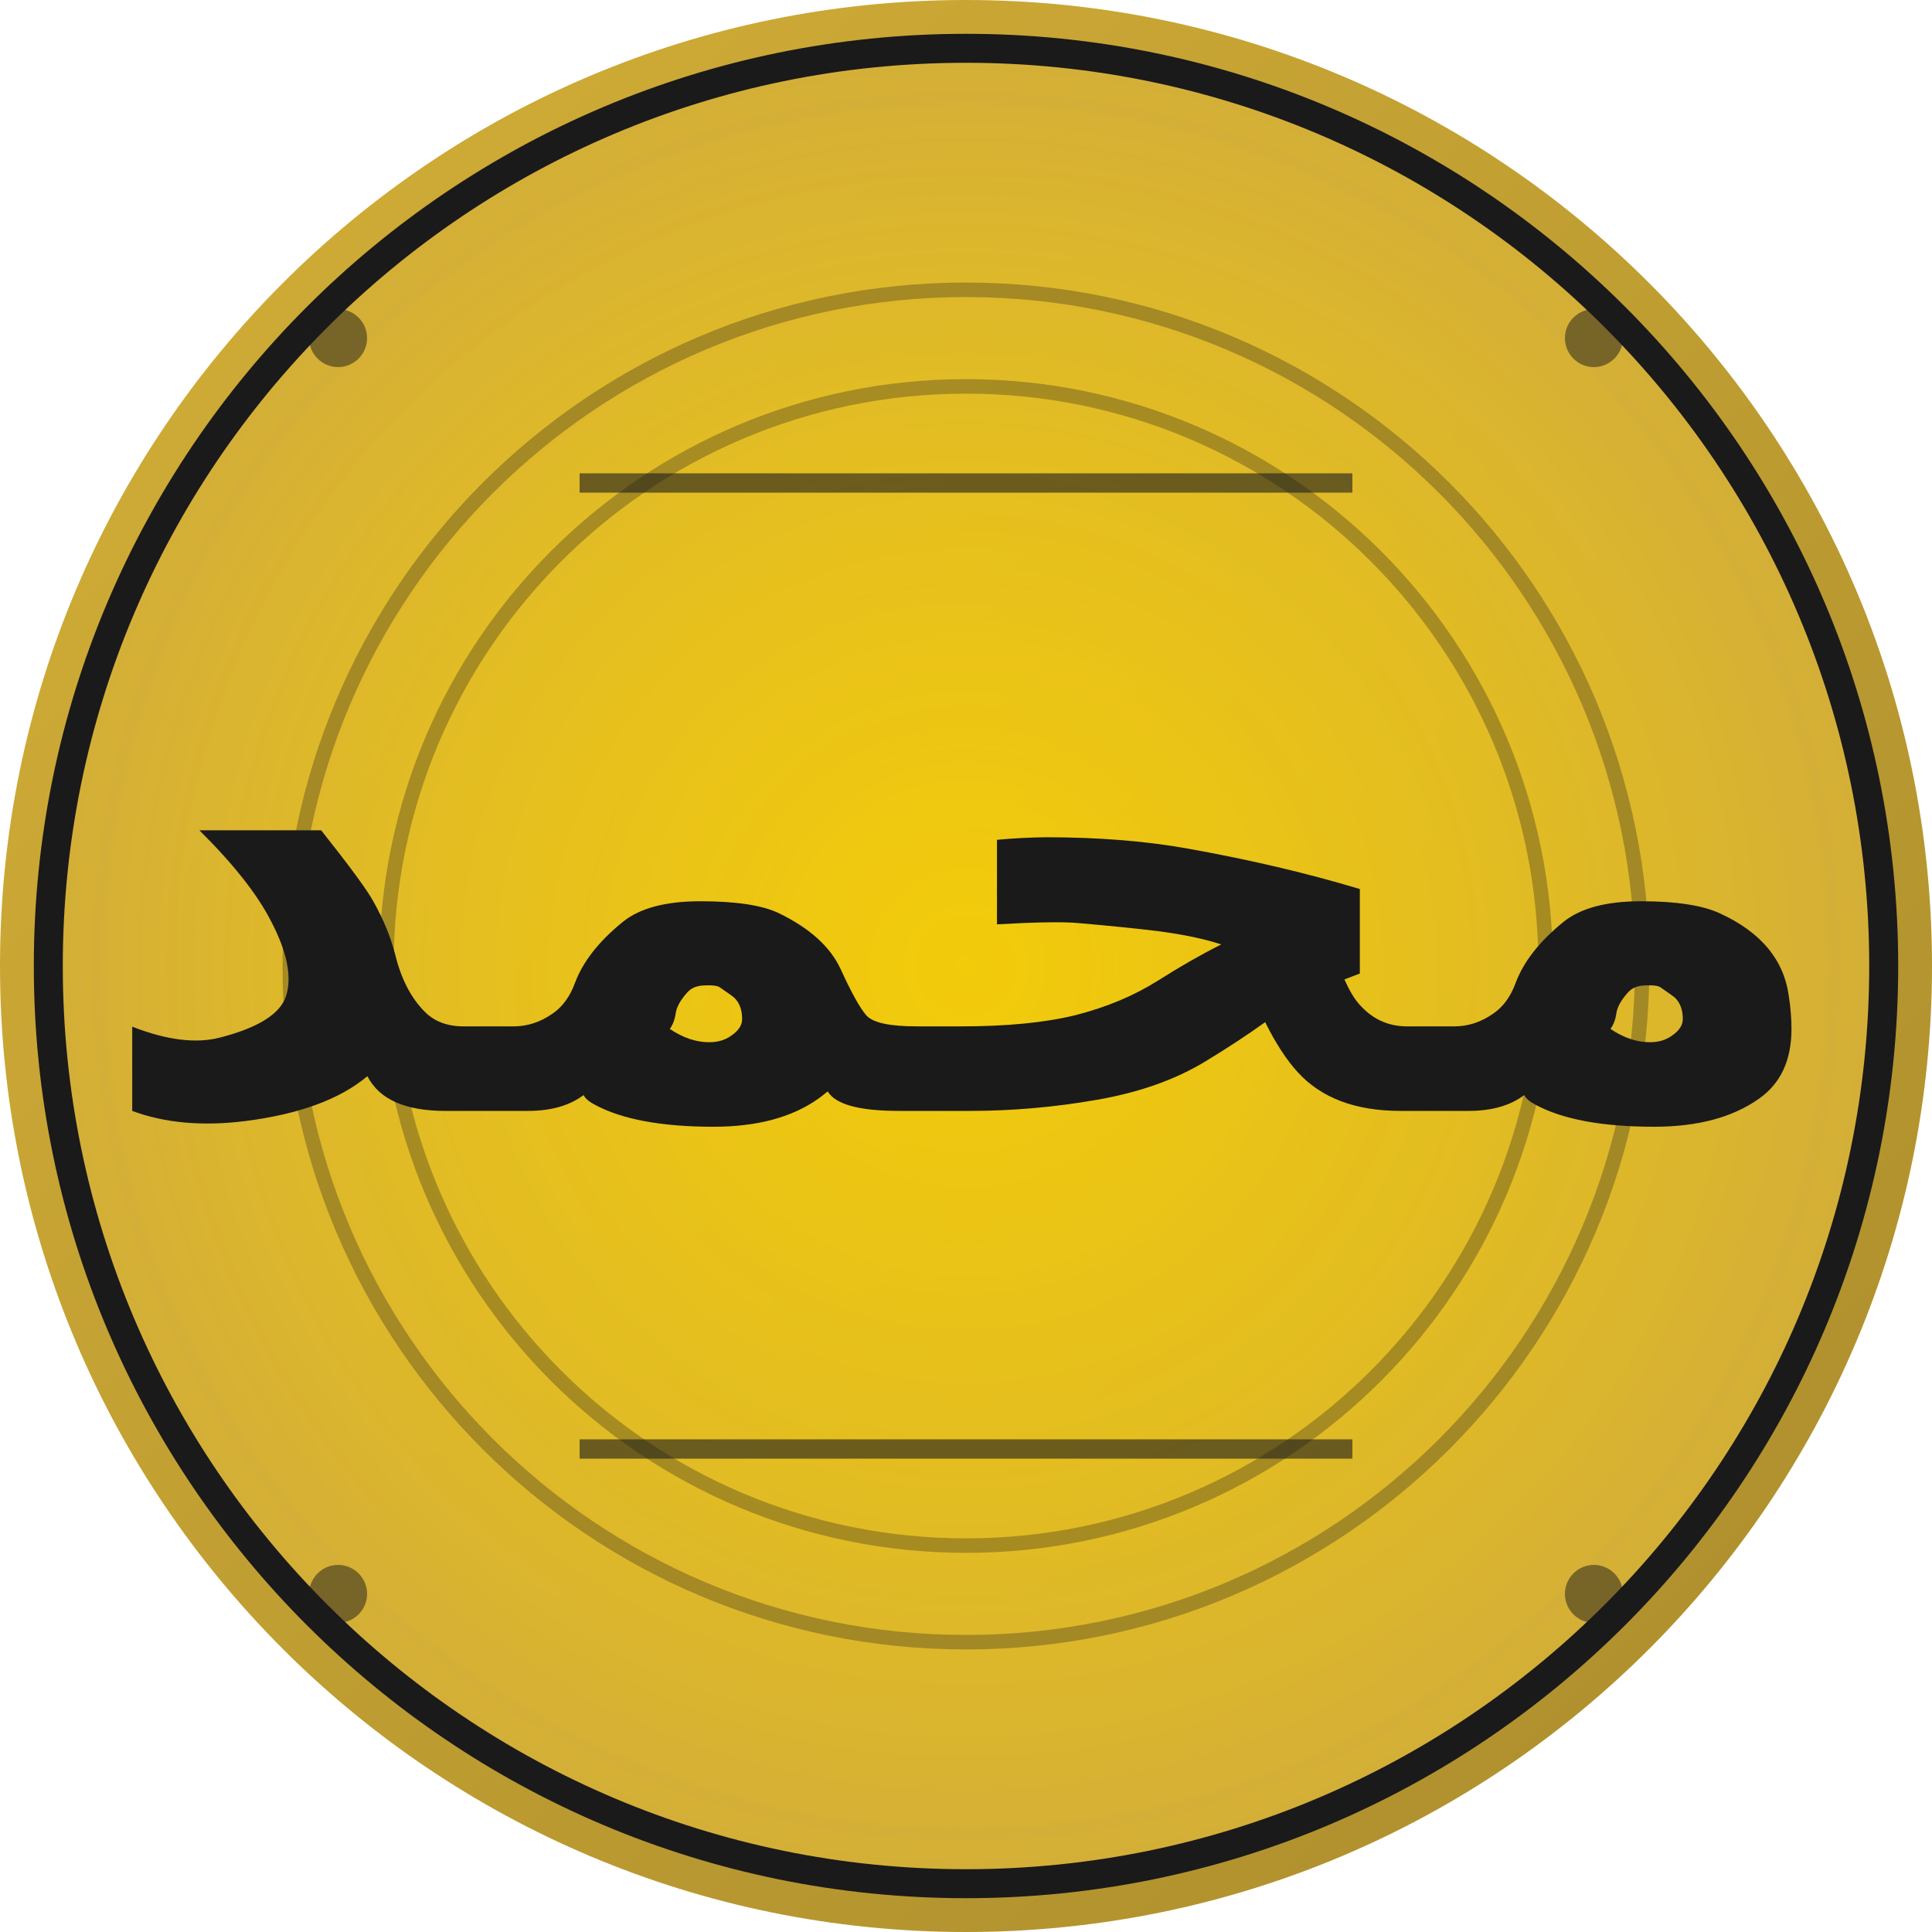
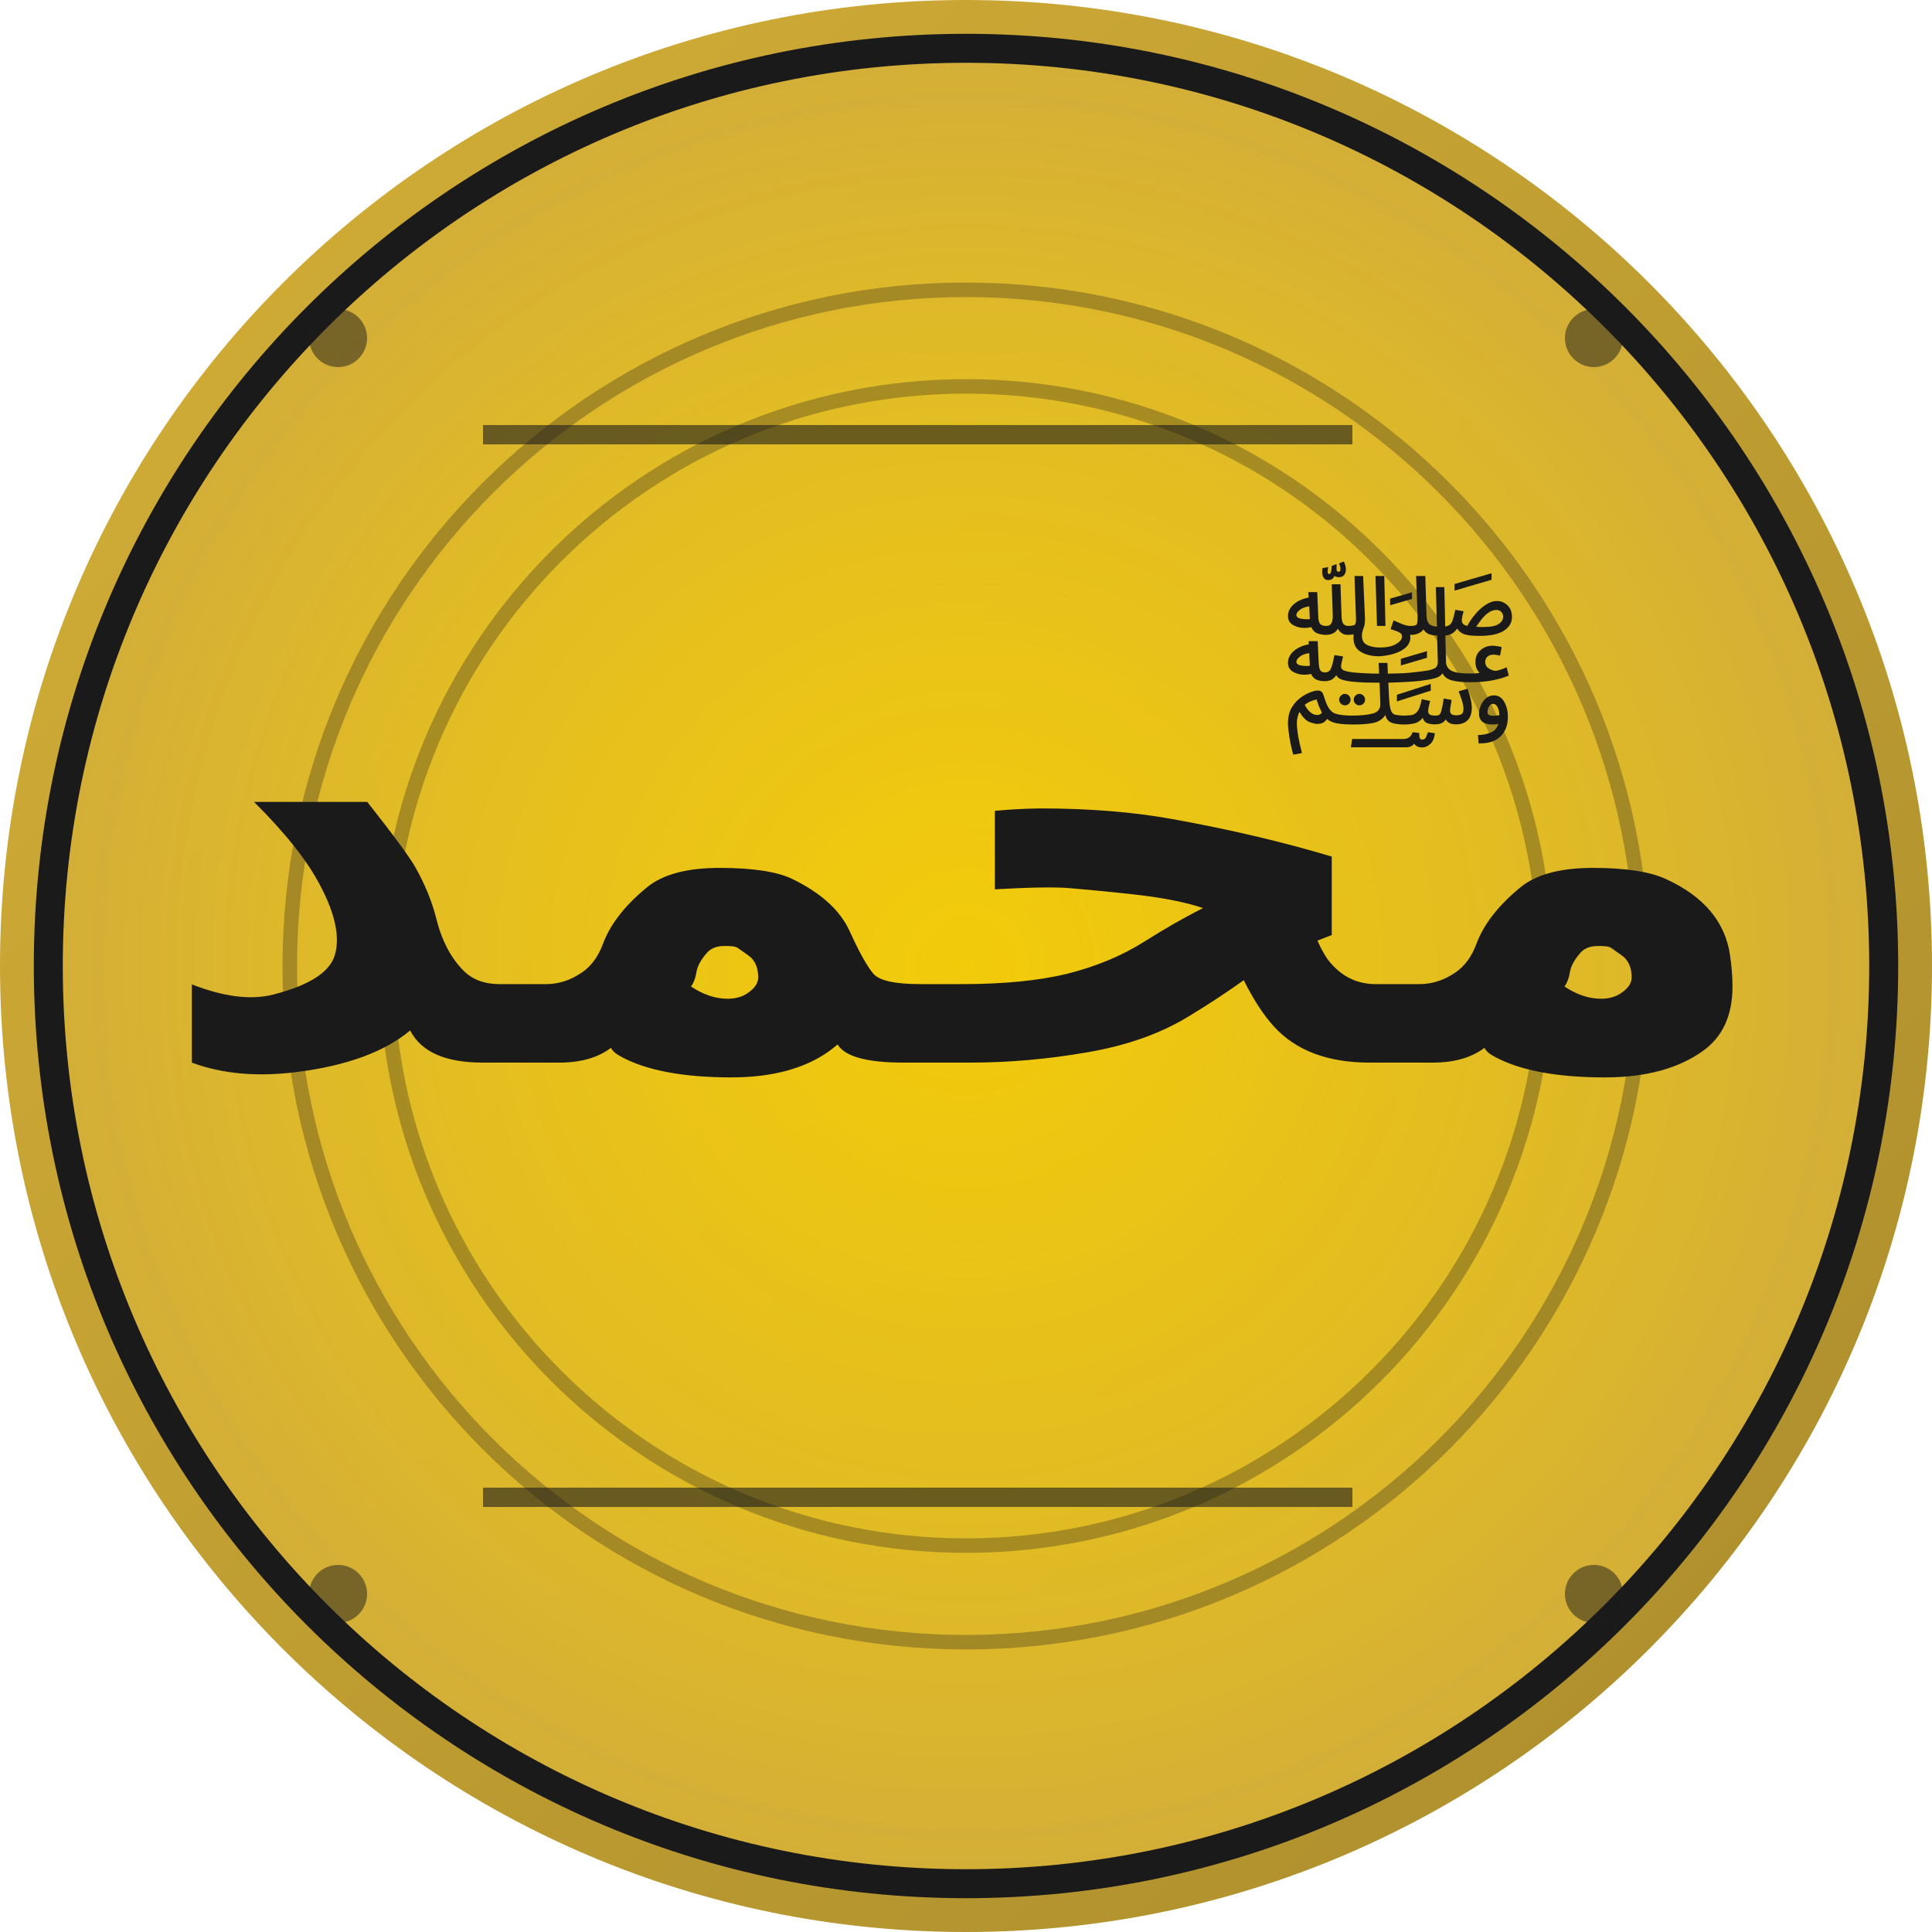
<svg xmlns="http://www.w3.org/2000/svg" viewBox="0 0 200 200" width="200" height="200">
  <defs>
    <linearGradient id="bgGradient" x1="0%" y1="0%" x2="100%" y2="100%">
      <stop offset="0%" style="stop-color:#d4af37;stop-opacity:1" />
      <stop offset="100%" style="stop-color:#aa8c2c;stop-opacity:1" />
    </linearGradient>
    <radialGradient id="centerGlow" cx="50%" cy="50%" r="50%">
      <stop offset="0%" style="stop-color:#ffd700;stop-opacity:0.8" />
      <stop offset="100%" style="stop-color:#d4af37;stop-opacity:1" />
    </radialGradient>
  </defs>
  <circle cx="100" cy="100" r="100" fill="url(#bgGradient)" />
  <circle cx="100" cy="100" r="95" fill="url(#centerGlow)" />
  <circle cx="100" cy="100" r="95" fill="none" stroke="#1a1a1a" stroke-width="3" />
  <circle cx="100" cy="100" r="90" fill="none" stroke="#d4af37" stroke-width="1" />
  <g fill="none" stroke="#1a1a1a" stroke-width="1.5" opacity="0.3">
    <circle cx="100" cy="100" r="70" />
    <circle cx="100" cy="100" r="60" />
  </g>
-   <text x="100" y="115" font-family="Arial, sans-serif" font-size="70" font-weight="bold" text-anchor="middle" fill="#1a1a1a" direction="rtl" style="font-family: 'Traditional Arabic', 'Simplified Arabic', Arial; letter-spacing: 0px;">
+   <text x="100" y="110" font-family="Arial, sans-serif" font-size="65" font-weight="bold" text-anchor="middle" fill="#1a1a1a" direction="rtl" style="font-family: 'Traditional Arabic', 'Simplified Arabic', Arial; letter-spacing: 0px;">
    محمد
  </text>
-   <line x1="60" y1="50" x2="140" y2="50" stroke="#1a1a1a" stroke-width="2" opacity="0.6" />
-   <line x1="60" y1="150" x2="140" y2="150" stroke="#1a1a1a" stroke-width="2" opacity="0.6" />
+   <text x="145" y="75" font-family="Arial, sans-serif" font-size="22" font-weight="bold" text-anchor="middle" fill="#1a1a1a">
+     ﷺ
+   </text>
+   <line x1="50" y1="45" x2="140" y2="45" stroke="#1a1a1a" stroke-width="2" opacity="0.6" />
+   <line x1="50" y1="155" x2="140" y2="155" stroke="#1a1a1a" stroke-width="2" opacity="0.6" />
  <circle cx="35" cy="35" r="3" fill="#1a1a1a" opacity="0.5" />
  <circle cx="165" cy="35" r="3" fill="#1a1a1a" opacity="0.5" />
  <circle cx="35" cy="165" r="3" fill="#1a1a1a" opacity="0.5" />
  <circle cx="165" cy="165" r="3" fill="#1a1a1a" opacity="0.5" />
</svg>
